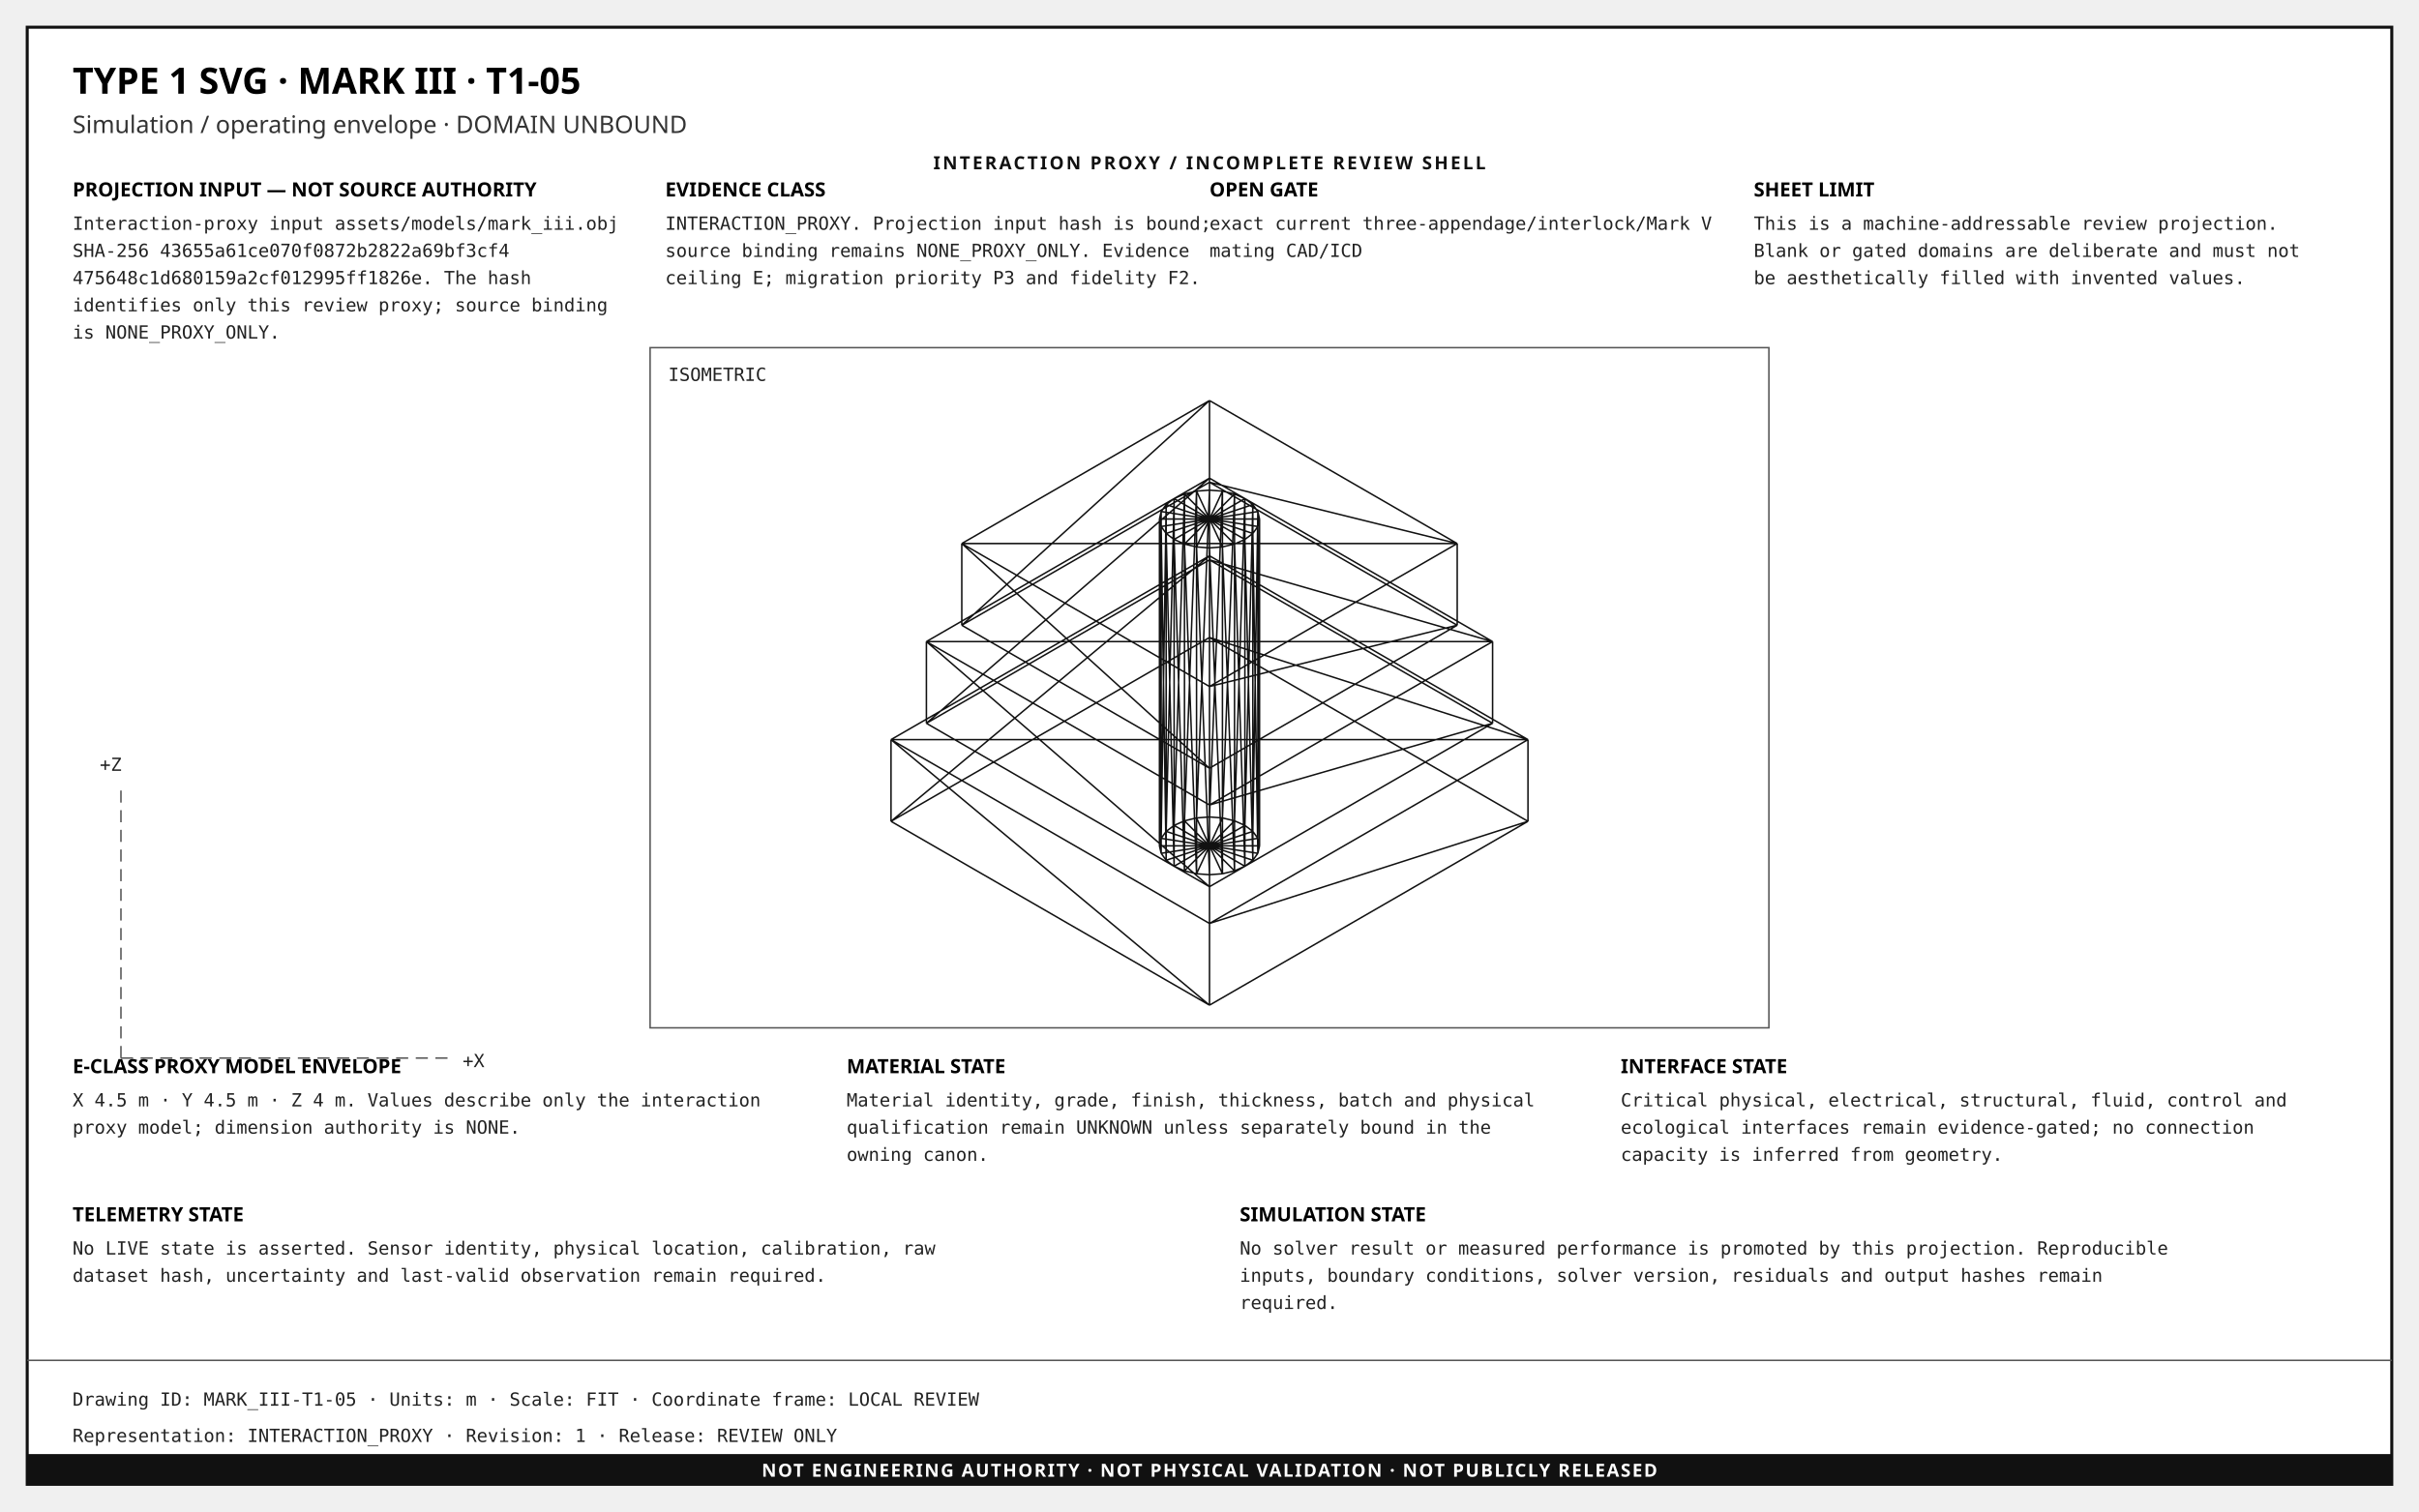
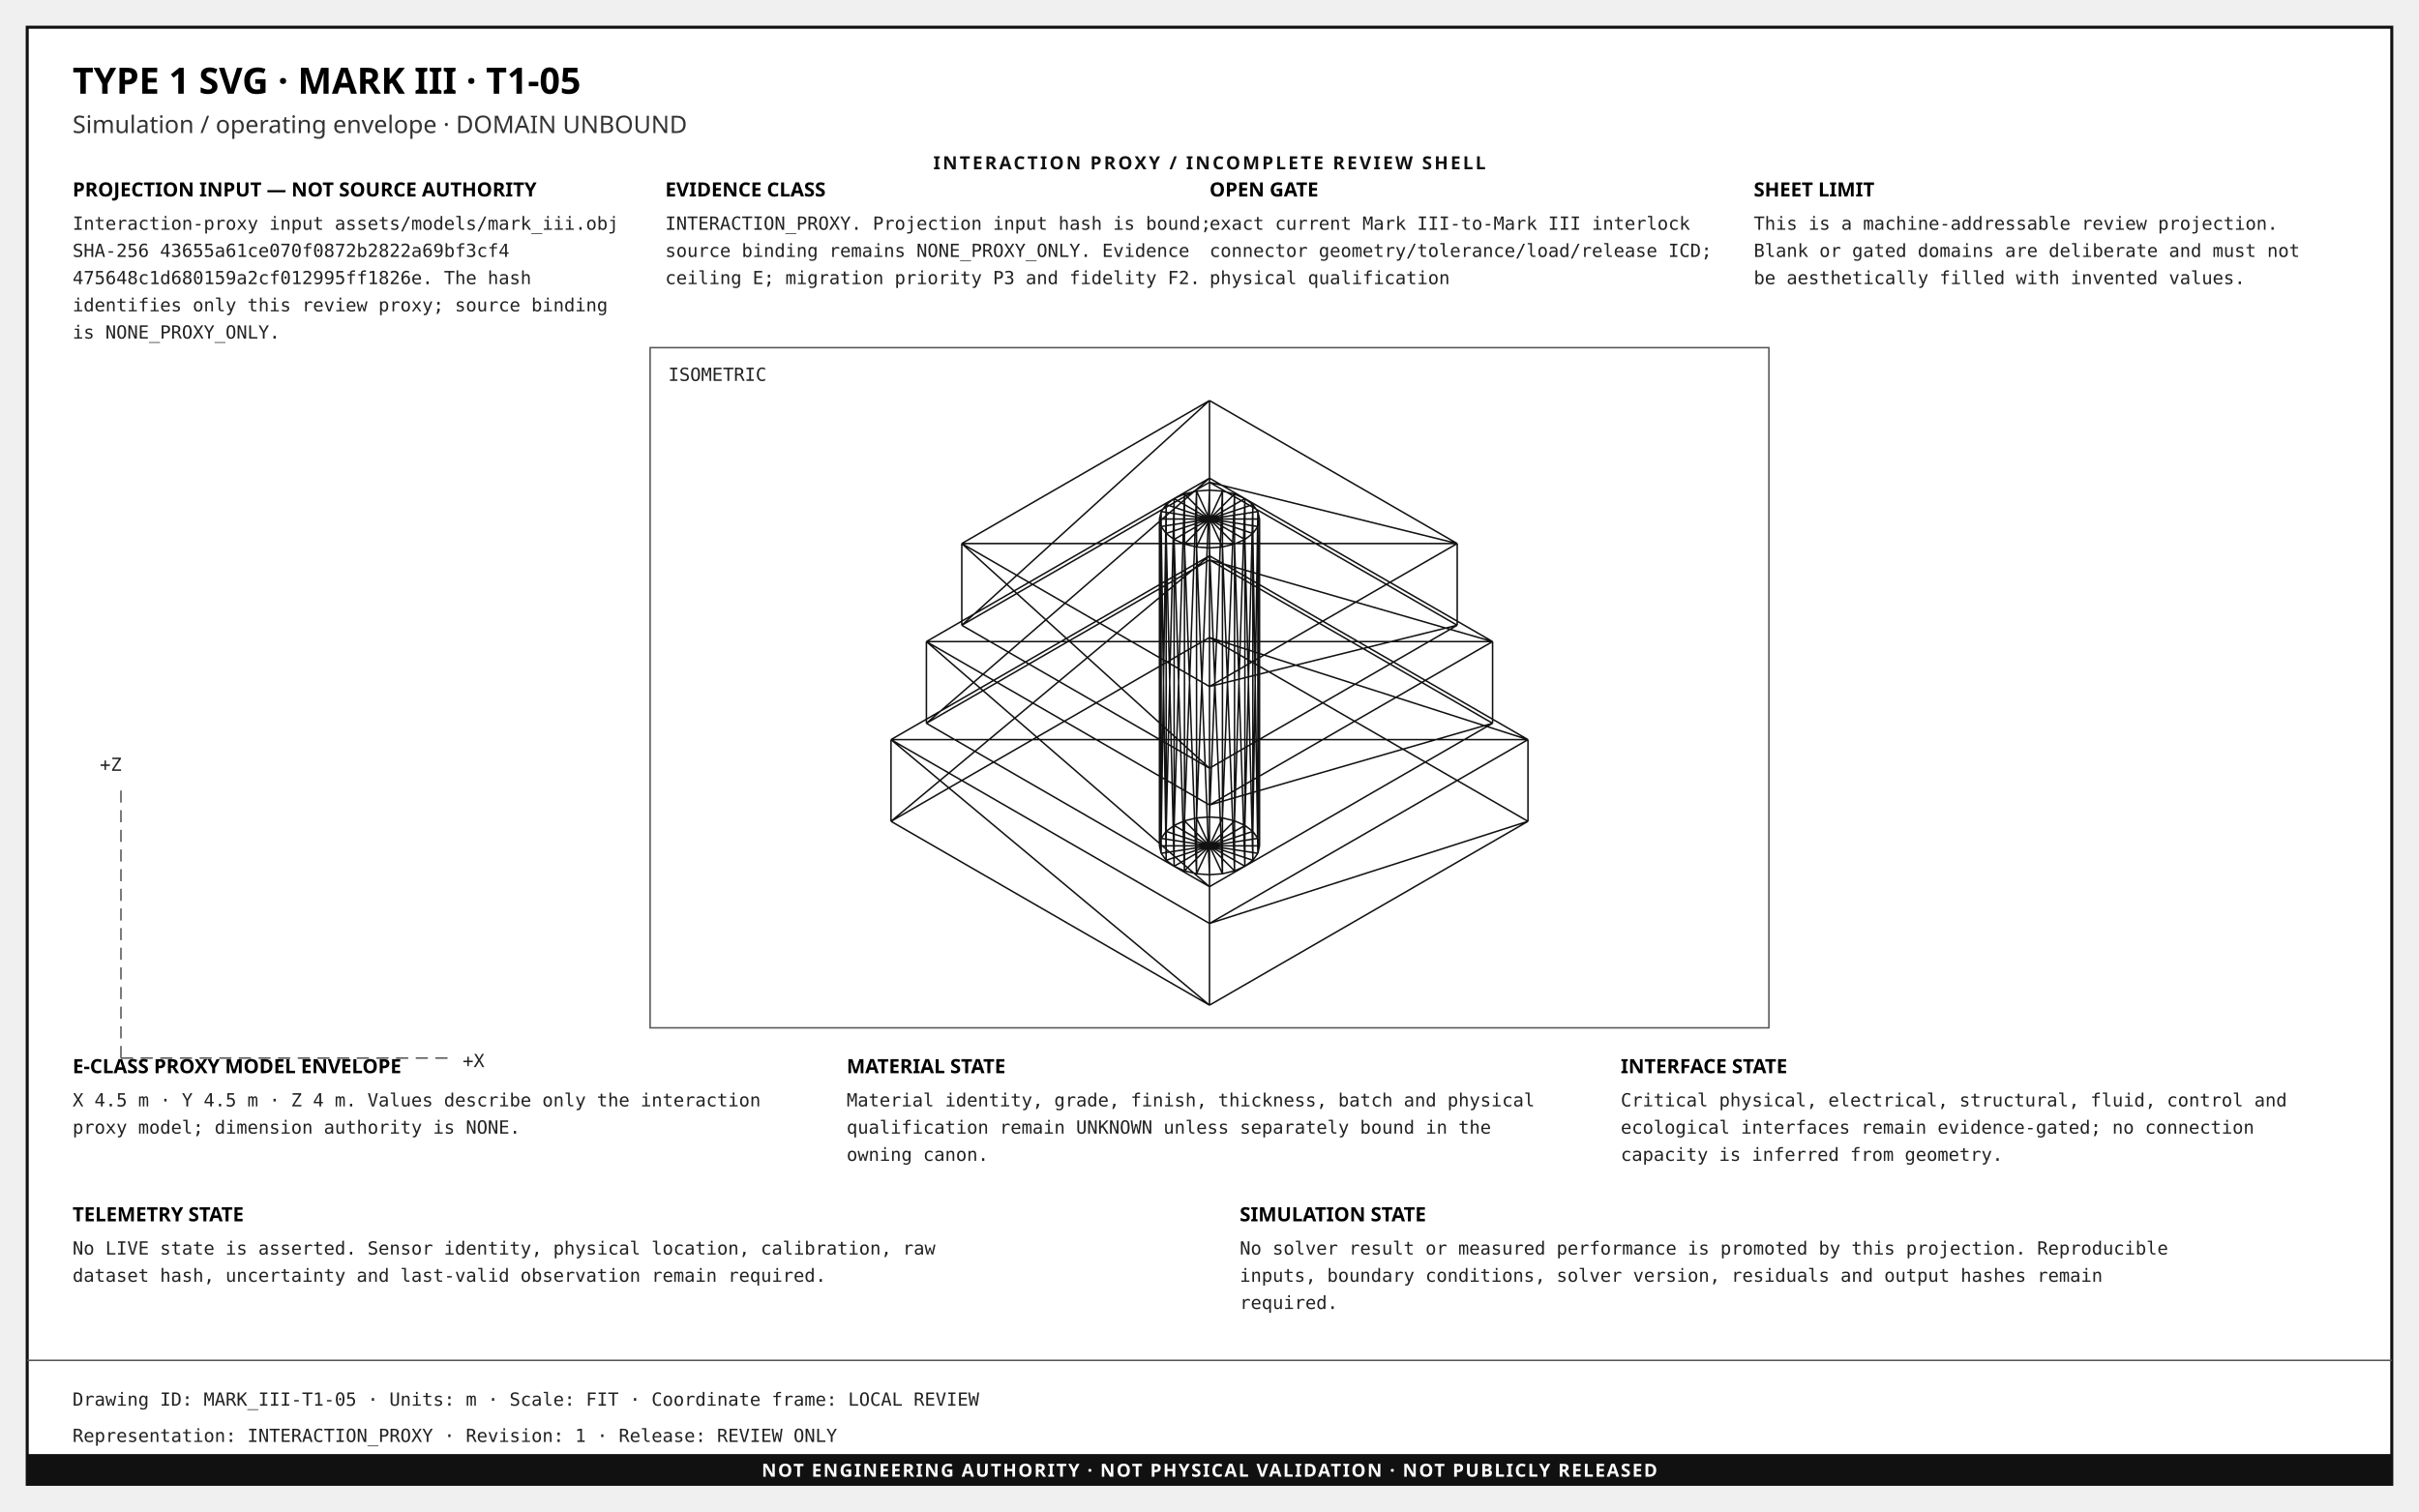
<svg xmlns="http://www.w3.org/2000/svg" width="100%" height="auto" viewBox="0 0 1600 1000" preserveAspectRatio="xMidYMin meet" role="img" aria-labelledby="MARK_III-T1-05-title MARK_III-T1-05-desc" data-twin-id="mark_iii" data-drawing-id="MARK_III-T1-05" data-representation-class="INTERACTION_PROXY" data-package-kind="INTERACTION_PROXY_REVIEW_SHELL" data-evidence-ceiling="E" data-source-binding-state="NONE_PROXY_ONLY" data-dimension-authority="NONE" data-type1-complete="false" data-release-eligible="false" data-release-state="REVIEW_ONLY_NOT_PUBLICLY_RELEASED">
  <style>.sheet{fill:#fff;stroke:#111;stroke-width:2}.border,.viewbox{fill:none;stroke:#555;stroke-width:1}.geometry{stroke:#111;stroke-width:1;fill:none;vector-effect:non-scaling-stroke}.datum{stroke:#555;stroke-width:1;stroke-dasharray:8 5}.title{font:700 24px system-ui,sans-serif}.subtitle{font:16px system-ui,sans-serif;fill:#333}.section-title{font:700 13px system-ui,sans-serif}.body,.label{font:12px ui-monospace,monospace;fill:#222}.proxy-watermark{font:700 12px system-ui,sans-serif;fill:#111;letter-spacing:1.5px}.gate{fill:#111}.gate-text{font:700 12px system-ui,sans-serif;fill:#fff;letter-spacing:1px}</style>
  <g id="L00-SHEET" data-layer="L00-SHEET">
    <rect x="18" y="18" width="1564" height="964" class="sheet" />
    <text x="48" y="62" class="title">TYPE 1 SVG · MARK III · T1-05</text>
    <text x="48" y="88" class="subtitle">Simulation / operating envelope · DOMAIN UNBOUND</text>
    <line x1="18" y1="900" x2="1582" y2="900" class="border" />
    <text x="48" y="930" class="body">Drawing ID: MARK_III-T1-05 · Units: m · Scale: FIT · Coordinate frame: LOCAL REVIEW</text>
    <text x="48" y="954" class="body">Representation: INTERACTION_PROXY · Revision: 1 · Release: REVIEW ONLY</text>
  </g>
  <g id="L10-CONTEXT" data-layer="L10-CONTEXT">
    <text x="48" y="130" class="section-title">PROJECTION INPUT — NOT SOURCE AUTHORITY</text>
    <text x="48" y="152" class="body">Interaction-proxy input assets/models/mark_iii.obj</text>
    <text x="48" y="170" class="body">SHA-256 43655a61ce070f0872b2822a69bf3cf4</text>
    <text x="48" y="188" class="body">475648c1d680159a2cf012995ff1826e. The hash</text>
    <text x="48" y="206" class="body">identifies only this review proxy; source binding</text>
    <text x="48" y="224" class="body">is NONE_PROXY_ONLY.</text>
  </g>
  <g id="L20-AUTH-GEOMETRY" data-layer="L20-AUTH-GEOMETRY">

</g>
  <g id="L21-DERIVED-GEOMETRY" data-layer="L21-DERIVED-GEOMETRY">

</g>
  <g id="L22-PROVISIONAL-GEOMETRY" data-layer="L22-PROVISIONAL-GEOMETRY">
    <rect x="430" y="230" width="740" height="450" class="viewbox" />
    <text x="442" y="252" class="label">ISOMETRIC</text>
    <path id="MARK_III-T1-05-ISOMETRIC-proxy-wireframe" data-feature-class="INTERACTION_PROXY_WIREFRAME" d="M 589.345 543.378 L 589.345 489.324 M 589.345 543.378 L 800.000 421.757 M 589.345 543.378 L 800.000 367.703 M 589.345 489.324 L 800.000 367.703 M 800.000 421.757 L 800.000 367.703 M 589.345 543.378 L 800.000 665.000 M 589.345 489.324 L 800.000 665.000 M 800.000 421.757 L 800.000 665.000 M 589.345 489.324 L 800.000 610.946 M 800.000 665.000 L 800.000 610.946 M 800.000 421.757 L 1010.655 543.378 M 800.000 665.000 L 1010.655 543.378 M 800.000 610.946 L 1010.655 543.378 M 589.345 489.324 L 1010.655 489.324 M 800.000 421.757 L 1010.655 489.324 M 800.000 367.703 L 1010.655 489.324 M 800.000 610.946 L 1010.655 489.324 M 1010.655 543.378 L 1010.655 489.324 M 612.751 478.514 L 612.751 424.459 M 612.751 478.514 L 800.000 370.405 M 612.751 478.514 L 800.000 316.351 M 612.751 424.459 L 800.000 316.351 M 800.000 370.405 L 800.000 316.351 M 612.751 478.514 L 800.000 586.622 M 612.751 424.459 L 800.000 586.622 M 800.000 370.405 L 800.000 586.622 M 612.751 424.459 L 800.000 532.568 M 800.000 586.622 L 800.000 532.568 M 800.000 370.405 L 987.249 478.514 M 800.000 586.622 L 987.249 478.514 M 800.000 532.568 L 987.249 478.514 M 612.751 424.459 L 987.249 424.459 M 800.000 370.405 L 987.249 424.459 M 800.000 316.351 L 987.249 424.459 M 800.000 532.568 L 987.249 424.459 M 987.249 478.514 L 987.249 424.459 M 636.157 413.649 L 636.157 359.595 M 636.157 413.649 L 800.000 319.054 M 636.157 413.649 L 800.000 265.000 M 636.157 359.595 L 800.000 265.000 M 800.000 319.054 L 800.000 265.000 M 636.157 413.649 L 800.000 508.243 M 636.157 359.595 L 800.000 508.243 M 800.000 319.054 L 800.000 508.243 M 636.157 359.595 L 800.000 454.189 M 800.000 508.243 L 800.000 454.189 M 800.000 319.054 L 963.843 413.649 M 800.000 508.243 L 963.843 413.649 M 800.000 454.189 L 963.843 413.649 M 636.157 359.595 L 963.843 359.595 M 800.000 319.054 L 963.843 359.595 M 800.000 265.000 L 963.843 359.595 M 800.000 454.189 L 963.843 359.595 M 963.843 413.649 L 963.843 359.595 M 800.000 559.595 L 823.406 573.108 M 823.406 573.108 L 823.406 356.892 M 823.406 356.892 L 800.000 343.378 M 800.000 559.595 L 828.666 569.150 M 823.406 573.108 L 828.666 569.150 M 823.406 356.892 L 828.666 569.150 M 823.406 356.892 L 828.666 352.934 M 800.000 343.378 L 828.666 352.934 M 828.666 569.150 L 828.666 352.934 M 800.000 559.595 L 831.973 564.541 M 828.666 569.150 L 831.973 564.541 M 828.666 352.934 L 831.973 564.541 M 800.000 343.378 L 831.973 348.325 M 828.666 352.934 L 831.973 348.325 M 831.973 564.541 L 831.973 348.325 M 800.000 559.595 L 833.101 559.595 M 831.973 564.541 L 833.101 559.595 M 831.973 348.325 L 833.101 559.595 M 800.000 343.378 L 833.101 343.378 M 831.973 348.325 L 833.101 343.378 M 833.101 559.595 L 833.101 343.378 M 800.000 559.595 L 831.973 554.648 M 833.101 559.595 L 831.973 554.648 M 833.101 343.378 L 831.973 554.648 M 800.000 343.378 L 831.973 338.432 M 833.101 343.378 L 831.973 338.432 M 831.973 554.648 L 831.973 338.432 M 800.000 559.595 L 828.666 550.039 M 831.973 554.648 L 828.666 550.039 M 831.973 338.432 L 828.666 550.039 M 800.000 343.378 L 828.666 333.823 M 831.973 338.432 L 828.666 333.823 M 828.666 550.039 L 828.666 333.823 M 800.000 559.595 L 823.406 546.081 M 828.666 550.039 L 823.406 546.081 M 828.666 333.823 L 823.406 546.081 M 800.000 343.378 L 823.406 329.865 M 828.666 333.823 L 823.406 329.865 M 823.406 546.081 L 823.406 329.865 M 800.000 559.595 L 816.551 543.044 M 823.406 546.081 L 816.551 543.044 M 823.406 329.865 L 816.551 543.044 M 800.000 343.378 L 816.551 326.828 M 823.406 329.865 L 816.551 326.828 M 816.551 543.044 L 816.551 326.828 M 800.000 559.595 L 808.567 541.135 M 816.551 543.044 L 808.567 541.135 M 816.551 326.828 L 808.567 541.135 M 800.000 343.378 L 808.567 324.919 M 816.551 326.828 L 808.567 324.919 M 808.567 541.135 L 808.567 324.919 M 800.000 559.595 L 800.000 540.484 M 808.567 541.135 L 800.000 540.484 M 808.567 324.919 L 800.000 540.484 M 800.000 343.378 L 800.000 324.267 M 808.567 324.919 L 800.000 324.267 M 800.000 540.484 L 800.000 324.267 M 800.000 559.595 L 791.433 541.135 M 800.000 540.484 L 791.433 541.135 M 800.000 324.267 L 791.433 541.135 M 800.000 343.378 L 791.433 324.919 M 800.000 324.267 L 791.433 324.919 M 791.433 541.135 L 791.433 324.919 M 800.000 559.595 L 783.449 543.044 M 791.433 541.135 L 783.449 543.044 M 791.433 324.919 L 783.449 543.044 M 800.000 343.378 L 783.449 326.828 M 791.433 324.919 L 783.449 326.828 M 783.449 543.044 L 783.449 326.828 M 800.000 559.595 L 776.594 546.081 M 783.449 543.044 L 776.594 546.081 M 783.449 326.828 L 776.594 546.081 M 800.000 343.378 L 776.594 329.865 M 783.449 326.828 L 776.594 329.865 M 776.594 546.081 L 776.594 329.865 M 800.000 559.595 L 771.334 550.039 M 776.594 546.081 L 771.334 550.039 M 776.594 329.865 L 771.334 550.039 M 800.000 343.378 L 771.334 333.823 M 776.594 329.865 L 771.334 333.823 M 771.334 550.039 L 771.334 333.823 M 800.000 559.595 L 768.027 554.648 M 771.334 550.039 L 768.027 554.648 M 771.334 333.823 L 768.027 554.648 M 800.000 343.378 L 768.027 338.432 M 771.334 333.823 L 768.027 338.432 M 768.027 554.648 L 768.027 338.432 M 800.000 559.595 L 766.899 559.595 M 768.027 554.648 L 766.899 559.595 M 768.027 338.432 L 766.899 559.595 M 800.000 343.378 L 766.899 343.378 M 768.027 338.432 L 766.899 343.378 M 766.899 559.595 L 766.899 343.378 M 800.000 559.595 L 768.027 564.541 M 766.899 559.595 L 768.027 564.541 M 766.899 343.378 L 768.027 564.541 M 800.000 343.378 L 768.027 348.325 M 766.899 343.378 L 768.027 348.325 M 768.027 564.541 L 768.027 348.325 M 800.000 559.595 L 771.334 569.150 M 768.027 564.541 L 771.334 569.150 M 768.027 348.325 L 771.334 569.150 M 800.000 343.378 L 771.334 352.934 M 768.027 348.325 L 771.334 352.934 M 771.334 569.150 L 771.334 352.934 M 800.000 559.595 L 776.594 573.108 M 771.334 569.150 L 776.594 573.108 M 771.334 352.934 L 776.594 573.108 M 800.000 343.378 L 776.594 356.892 M 771.334 352.934 L 776.594 356.892 M 776.594 573.108 L 776.594 356.892 M 800.000 559.595 L 783.449 576.145 M 776.594 573.108 L 783.449 576.145 M 776.594 356.892 L 783.449 576.145 M 800.000 343.378 L 783.449 359.929 M 776.594 356.892 L 783.449 359.929 M 783.449 576.145 L 783.449 359.929 M 800.000 559.595 L 791.433 578.054 M 783.449 576.145 L 791.433 578.054 M 783.449 359.929 L 791.433 578.054 M 800.000 343.378 L 791.433 361.838 M 783.449 359.929 L 791.433 361.838 M 791.433 578.054 L 791.433 361.838 M 800.000 559.595 L 800.000 578.706 M 791.433 578.054 L 800.000 578.706 M 791.433 361.838 L 800.000 578.706 M 800.000 343.378 L 800.000 362.489 M 791.433 361.838 L 800.000 362.489 M 800.000 578.706 L 800.000 362.489 M 800.000 559.595 L 808.567 578.054 M 800.000 578.706 L 808.567 578.054 M 800.000 362.489 L 808.567 578.054 M 800.000 343.378 L 808.567 361.838 M 800.000 362.489 L 808.567 361.838 M 808.567 578.054 L 808.567 361.838 M 800.000 559.595 L 816.551 576.145 M 823.406 573.108 L 816.551 576.145 M 808.567 578.054 L 816.551 576.145 M 808.567 361.838 L 816.551 576.145 M 823.406 573.108 L 816.551 359.929 M 823.406 356.892 L 816.551 359.929 M 800.000 343.378 L 816.551 359.929 M 808.567 361.838 L 816.551 359.929 M 816.551 576.145 L 816.551 359.929" class="geometry" />
  </g>
  <g id="L30-HIDDEN" data-layer="L30-HIDDEN">

</g>
  <g id="L31-CENTRE-DATUM" data-layer="L31-CENTRE-DATUM">
    <line id="DATUM-X" x1="80" y1="700" x2="300" y2="700" class="datum" />
    <line id="DATUM-Z" x1="80" y1="700" x2="80" y2="520" class="datum" />
    <text x="306" y="706" class="label">+X</text>
    <text x="66" y="510" class="label">+Z</text>
  </g>
  <g id="L40-SECTIONS" data-layer="L40-SECTIONS">

</g>
  <g id="L50-DIMENSIONS" data-layer="L50-DIMENSIONS">
    <text x="48" y="710" class="section-title">E-CLASS PROXY MODEL ENVELOPE</text>
    <text x="48" y="732" class="body">X 4.5 m · Y 4.5 m · Z 4 m. Values describe only the interaction</text>
    <text x="48" y="750" class="body">proxy model; dimension authority is NONE.</text>
  </g>
  <g id="L60-MATERIALS" data-layer="L60-MATERIALS">
    <text x="560" y="710" class="section-title">MATERIAL STATE</text>
    <text x="560" y="732" class="body">Material identity, grade, finish, thickness, batch and physical</text>
    <text x="560" y="750" class="body">qualification remain UNKNOWN unless separately bound in the</text>
    <text x="560" y="768" class="body">owning canon.</text>
  </g>
  <g id="L70-INTERFACES" data-layer="L70-INTERFACES">
    <text x="1072" y="710" class="section-title">INTERFACE STATE</text>
    <text x="1072" y="732" class="body">Critical physical, electrical, structural, fluid, control and</text>
    <text x="1072" y="750" class="body">ecological interfaces remain evidence-gated; no connection</text>
    <text x="1072" y="768" class="body">capacity is inferred from geometry.</text>
  </g>
  <g id="L75-SENSORS" data-layer="L75-SENSORS">
    <text x="48" y="808" class="section-title">TELEMETRY STATE</text>
    <text x="48" y="830" class="body">No LIVE state is asserted. Sensor identity, physical location, calibration, raw</text>
    <text x="48" y="848" class="body">dataset hash, uncertainty and last-valid observation remain required.</text>
  </g>
  <g id="L80-SIMULATION" data-layer="L80-SIMULATION">
    <text x="820" y="808" class="section-title">SIMULATION STATE</text>
    <text x="820" y="830" class="body">No solver result or measured performance is promoted by this projection. Reproducible</text>
    <text x="820" y="848" class="body">inputs, boundary conditions, solver version, residuals and output hashes remain</text>
    <text x="820" y="866" class="body">required.</text>
  </g>
  <g id="L90-EVIDENCE" data-layer="L90-EVIDENCE">
    <text x="440" y="130" class="section-title">EVIDENCE CLASS</text>
    <text x="440" y="152" class="body">INTERACTION_PROXY. Projection input hash is bound;</text>
    <text x="440" y="170" class="body">source binding remains NONE_PROXY_ONLY. Evidence</text>
    <text x="440" y="188" class="body">ceiling E; migration priority P3 and fidelity F2.</text>
  </g>
  <g id="L91-UNKNOWNS" data-layer="L91-UNKNOWNS">
    <text x="800" y="130" class="section-title">OPEN GATE</text>
-     <text x="800" y="152" class="body">exact current three-appendage/interlock/Mark V</text>
-     <text x="800" y="170" class="body">mating CAD/ICD</text>
+     <text x="800" y="152" class="body">exact current Mark III-to-Mark III interlock</text>
+     <text x="800" y="170" class="body">connector geometry/tolerance/load/release ICD;</text>
+     <text x="800" y="188" class="body">physical qualification</text>
  </g>
  <g id="L95-ANNOTATIONS" data-layer="L95-ANNOTATIONS">
    <text x="1160" y="130" class="section-title">SHEET LIMIT</text>
    <text x="1160" y="152" class="body">This is a machine-addressable review projection.</text>
    <text x="1160" y="170" class="body">Blank or gated domains are deliberate and must not</text>
    <text x="1160" y="188" class="body">be aesthetically filled with invented values.</text>
  </g>
  <g id="L99-CLAIM-GATE" data-layer="L99-CLAIM-GATE">
    <text x="800" y="112" text-anchor="middle" class="proxy-watermark">INTERACTION PROXY / INCOMPLETE REVIEW SHELL</text>
    <rect x="18" y="962" width="1564" height="20" class="gate" />
    <text x="800" y="977" text-anchor="middle" class="gate-text">NOT ENGINEERING AUTHORITY · NOT PHYSICAL VALIDATION · NOT PUBLICLY RELEASED</text>
  </g>
</svg>
